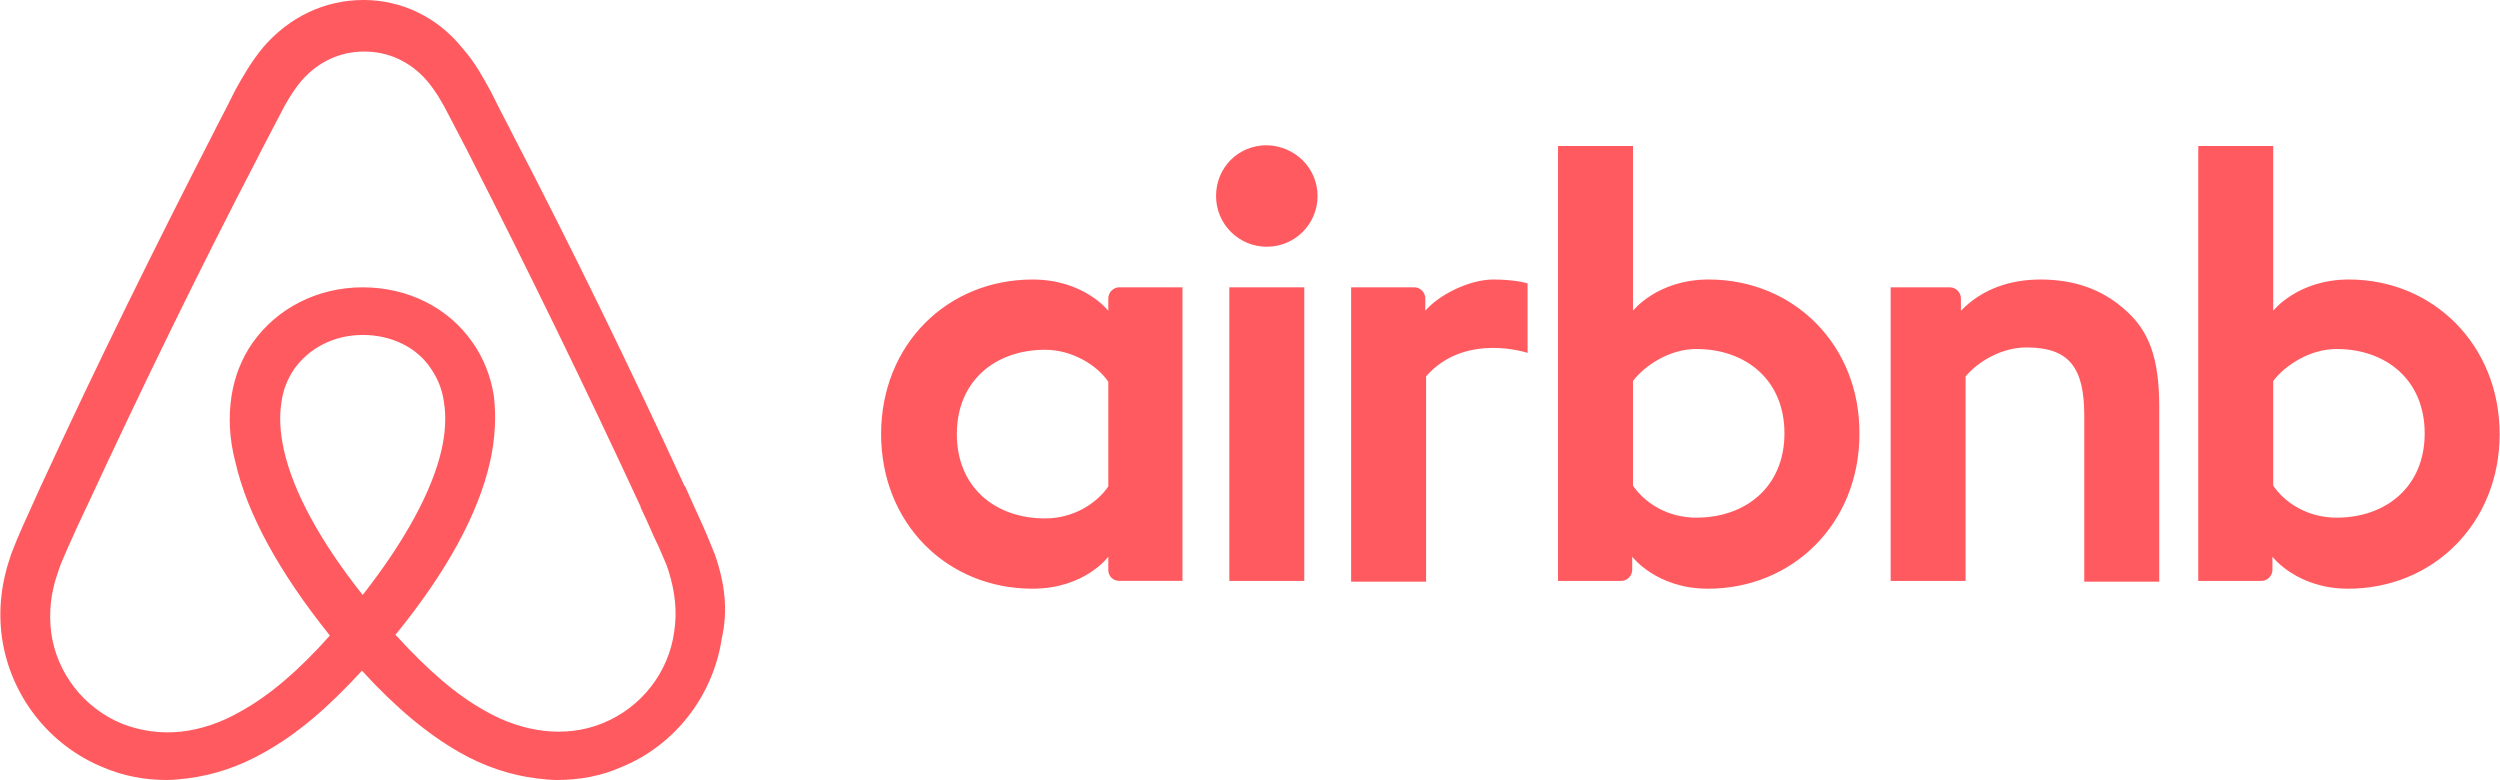
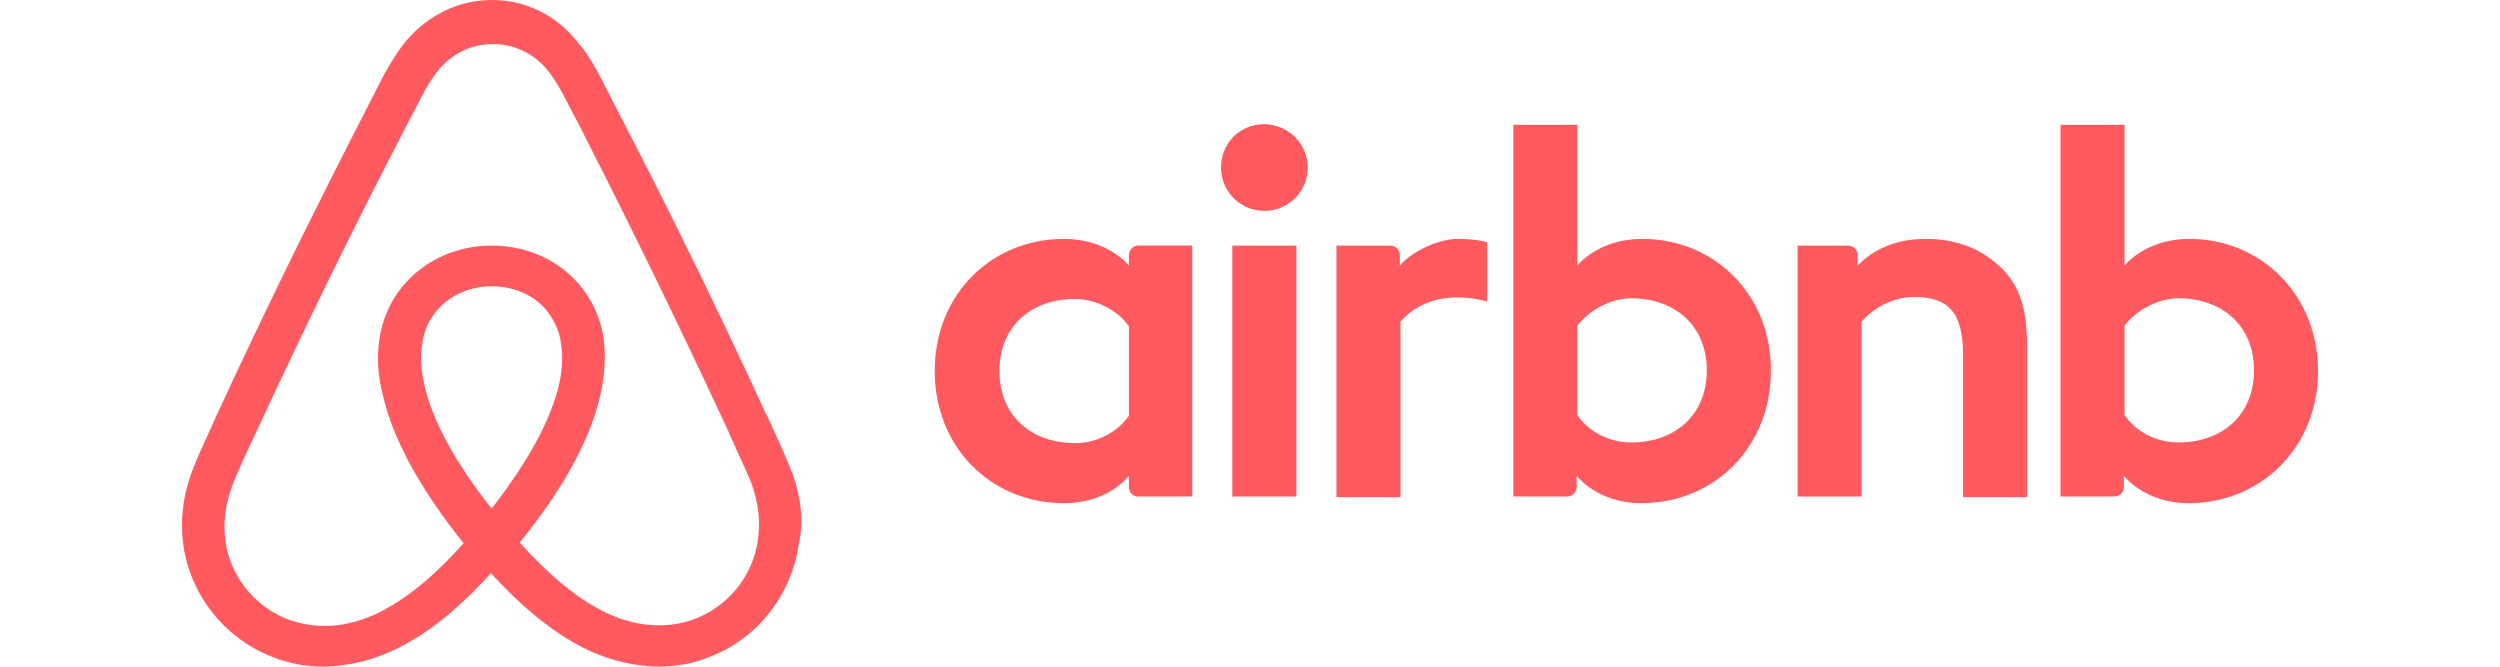
- <svg xmlns="http://www.w3.org/2000/svg" width="2500" height="780" viewBox="329.775 439.999 320.426 100.002">
+ <svg xmlns="http://www.w3.org/2000/svg" width="1500" height="400" viewBox="329.775 439.999 320.426 100.002">
  <path d="M498.65 465.125c0 3.604-2.904 6.506-6.508 6.506s-6.506-2.902-6.506-6.506 2.803-6.506 6.506-6.506c3.706.1 6.508 3.003 6.508 6.506zm-26.828 13.114v1.602s-3.102-4.006-9.709-4.006c-10.91 0-19.42 8.309-19.42 19.82 0 11.412 8.41 19.82 19.42 19.82 6.707 0 9.709-4.104 9.709-4.104v1.701c0 .801.602 1.4 1.402 1.4h8.107v-37.639h-8.107c-.8.003-1.402.705-1.402 1.406zm0 24.123c-1.5 2.203-4.504 4.105-8.107 4.105-6.406 0-11.312-4.004-11.312-10.812 0-6.807 4.906-10.811 11.312-10.811 3.504 0 6.707 2.002 8.107 4.104v13.414zm15.516-25.526h9.609v37.639h-9.609v-37.639zm143.545-1.002c-6.607 0-9.711 4.006-9.711 4.006v-21.121h-9.609v55.756h8.109c.801 0 1.4-.701 1.4-1.402v-1.701s3.104 4.104 9.709 4.104c10.912 0 19.42-8.406 19.42-19.818s-8.508-19.824-19.318-19.824zm-1.602 30.532c-3.705 0-6.607-1.9-8.109-4.104v-13.414c1.502-2.002 4.705-4.104 8.109-4.104 6.406 0 11.311 4.004 11.311 10.811s-4.904 10.811-11.311 10.811zm-22.722-14.213v22.422h-9.611v-21.322c0-6.205-2.002-8.709-7.404-8.709-2.902 0-5.906 1.502-7.811 3.705v26.227h-9.607v-37.639h7.605c.801 0 1.402.701 1.402 1.402v1.602c2.803-2.904 6.506-4.006 10.209-4.006 4.205 0 7.709 1.203 10.512 3.605 3.402 2.803 4.705 6.406 4.705 12.713zm-57.76-16.319c-6.605 0-9.709 4.006-9.709 4.006v-21.121h-9.609v55.756h8.107c.801 0 1.402-.701 1.402-1.402v-1.701s3.104 4.104 9.709 4.104c10.912 0 19.42-8.406 19.42-19.818.1-11.413-8.408-19.824-19.32-19.824zm-1.602 30.532c-3.703 0-6.605-1.9-8.107-4.104v-13.414c1.502-2.002 4.705-4.104 8.107-4.104 6.408 0 11.312 4.004 11.312 10.811s-4.904 10.811-11.312 10.811zm-26.025-30.532c2.902 0 4.404.502 4.404.502v8.908s-8.008-2.703-13.012 3.004v26.326h-9.611v-37.738h8.109c.801 0 1.4.701 1.4 1.402v1.602c1.804-2.103 5.708-4.006 8.71-4.006zm-99.799 35.237c-.5-1.201-1.001-2.502-1.501-3.604-.802-1.801-1.603-3.504-2.302-5.105l-.1-.1c-6.908-15.016-14.314-30.23-22.123-45.244l-.3-.602a196.953 196.953 0 0 1-2.401-4.705c-1.002-1.803-2.002-3.703-3.604-5.506-3.203-4.004-7.808-6.207-12.712-6.207-5.006 0-9.51 2.203-12.812 6.006-1.502 1.801-2.604 3.703-3.604 5.506a217.271 217.271 0 0 1-2.401 4.705l-.301.602c-7.708 15.014-15.215 30.229-22.122 45.244l-.101.199c-.7 1.604-1.502 3.305-2.303 5.105-.5 1.102-1 2.303-1.5 3.604-1.302 3.703-1.703 7.207-1.201 10.812 1.101 7.508 6.105 13.812 13.013 16.617 2.603 1.102 5.306 1.602 8.108 1.602.801 0 1.801-.1 2.603-.201 3.304-.4 6.707-1.5 10.011-3.402 4.104-2.303 8.008-5.605 12.412-10.41 4.404 4.805 8.408 8.107 12.412 10.41 3.305 1.902 6.707 3.002 10.01 3.402.801.102 1.803.201 2.604.201 2.803 0 5.605-.5 8.107-1.602 7.008-2.805 11.912-9.209 13.014-16.617.795-3.503.395-7.005-.906-10.71zm-45.144 5.205c-5.406-6.807-8.91-13.213-10.11-18.617-.5-2.303-.601-4.305-.3-6.107.199-1.602.801-3.004 1.602-4.205 1.902-2.701 5.105-4.404 8.809-4.404 3.705 0 7.008 1.602 8.81 4.404.801 1.201 1.401 2.604 1.603 4.205.299 1.803.199 3.904-.301 6.107-1.205 5.304-4.709 11.711-10.113 18.617zm39.938 4.705c-.7 5.205-4.204 9.711-9.108 11.713-2.402 1-5.006 1.301-7.607 1-2.502-.301-5.006-1.102-7.607-2.602-3.604-2.004-7.207-5.105-11.412-9.711 6.606-8.107 10.61-15.516 12.112-22.121.701-3.104.802-5.906.5-8.51-.399-2.502-1.301-4.805-2.702-6.807-3.105-4.506-8.311-7.107-14.115-7.107s-11.01 2.703-14.113 7.107c-1.401 2.002-2.303 4.305-2.703 6.807-.4 2.604-.301 5.506.5 8.51 1.501 6.605 5.605 14.113 12.111 22.221-4.104 4.605-7.808 7.709-11.412 9.711-2.603 1.502-5.104 2.303-7.606 2.602-2.702.301-5.306-.1-7.608-1-4.904-2.002-8.408-6.508-9.108-11.713-.3-2.502-.101-5.004.901-7.807.299-1.002.801-2.002 1.301-3.203.701-1.602 1.5-3.305 2.302-5.006l.101-.199c6.906-14.916 14.313-30.131 22.021-44.945l.3-.602c.802-1.5 1.603-3.102 2.403-4.604.801-1.602 1.701-3.104 2.803-4.406 2.102-2.4 4.904-3.703 8.008-3.703s5.906 1.303 8.008 3.703c1.102 1.305 2.002 2.807 2.803 4.406.802 1.502 1.603 3.104 2.402 4.604l.301.602a1325.424 1325.424 0 0 1 21.922 45.045v.1c.802 1.604 1.502 3.404 2.303 5.008.5 1.199 1.001 2.199 1.301 3.201.799 2.6 1.099 5.104.698 7.706z" fill="#ff5a5f" />
</svg>
